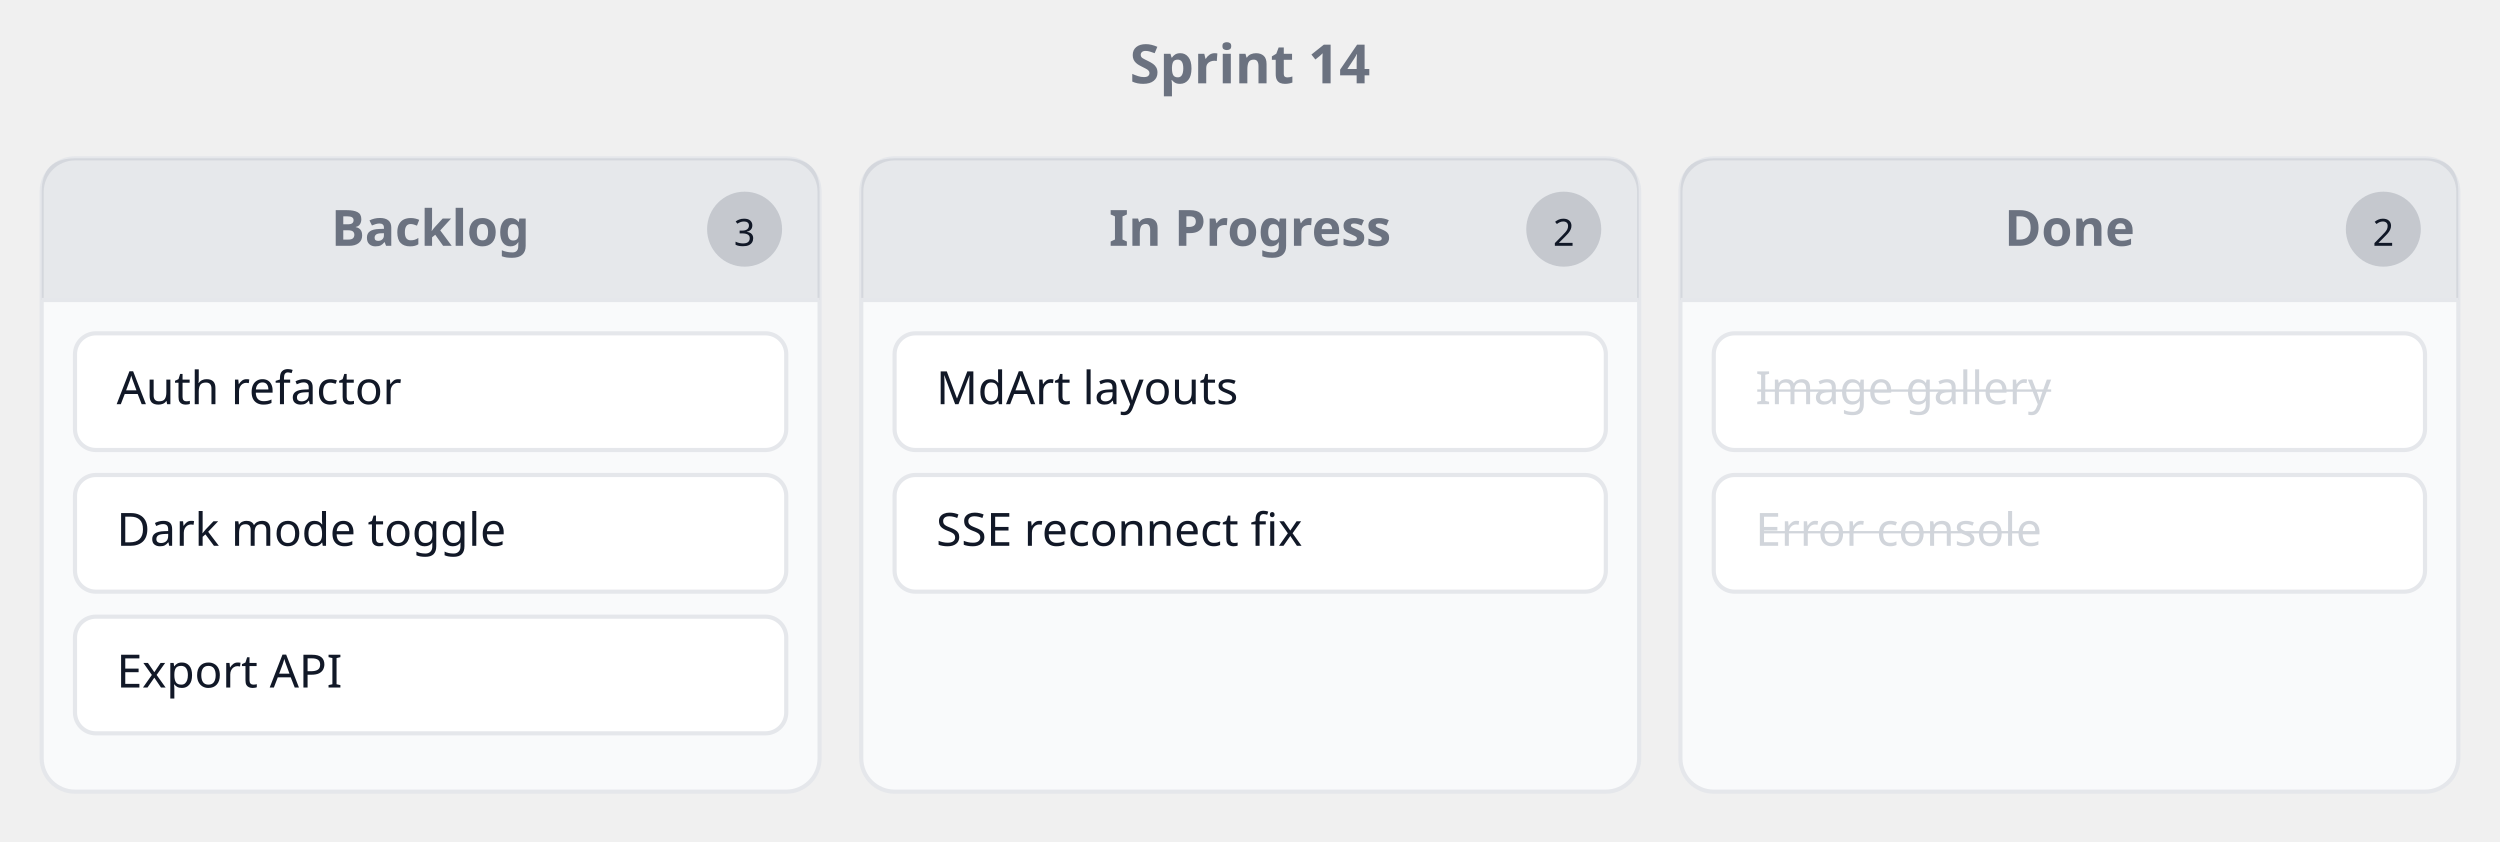
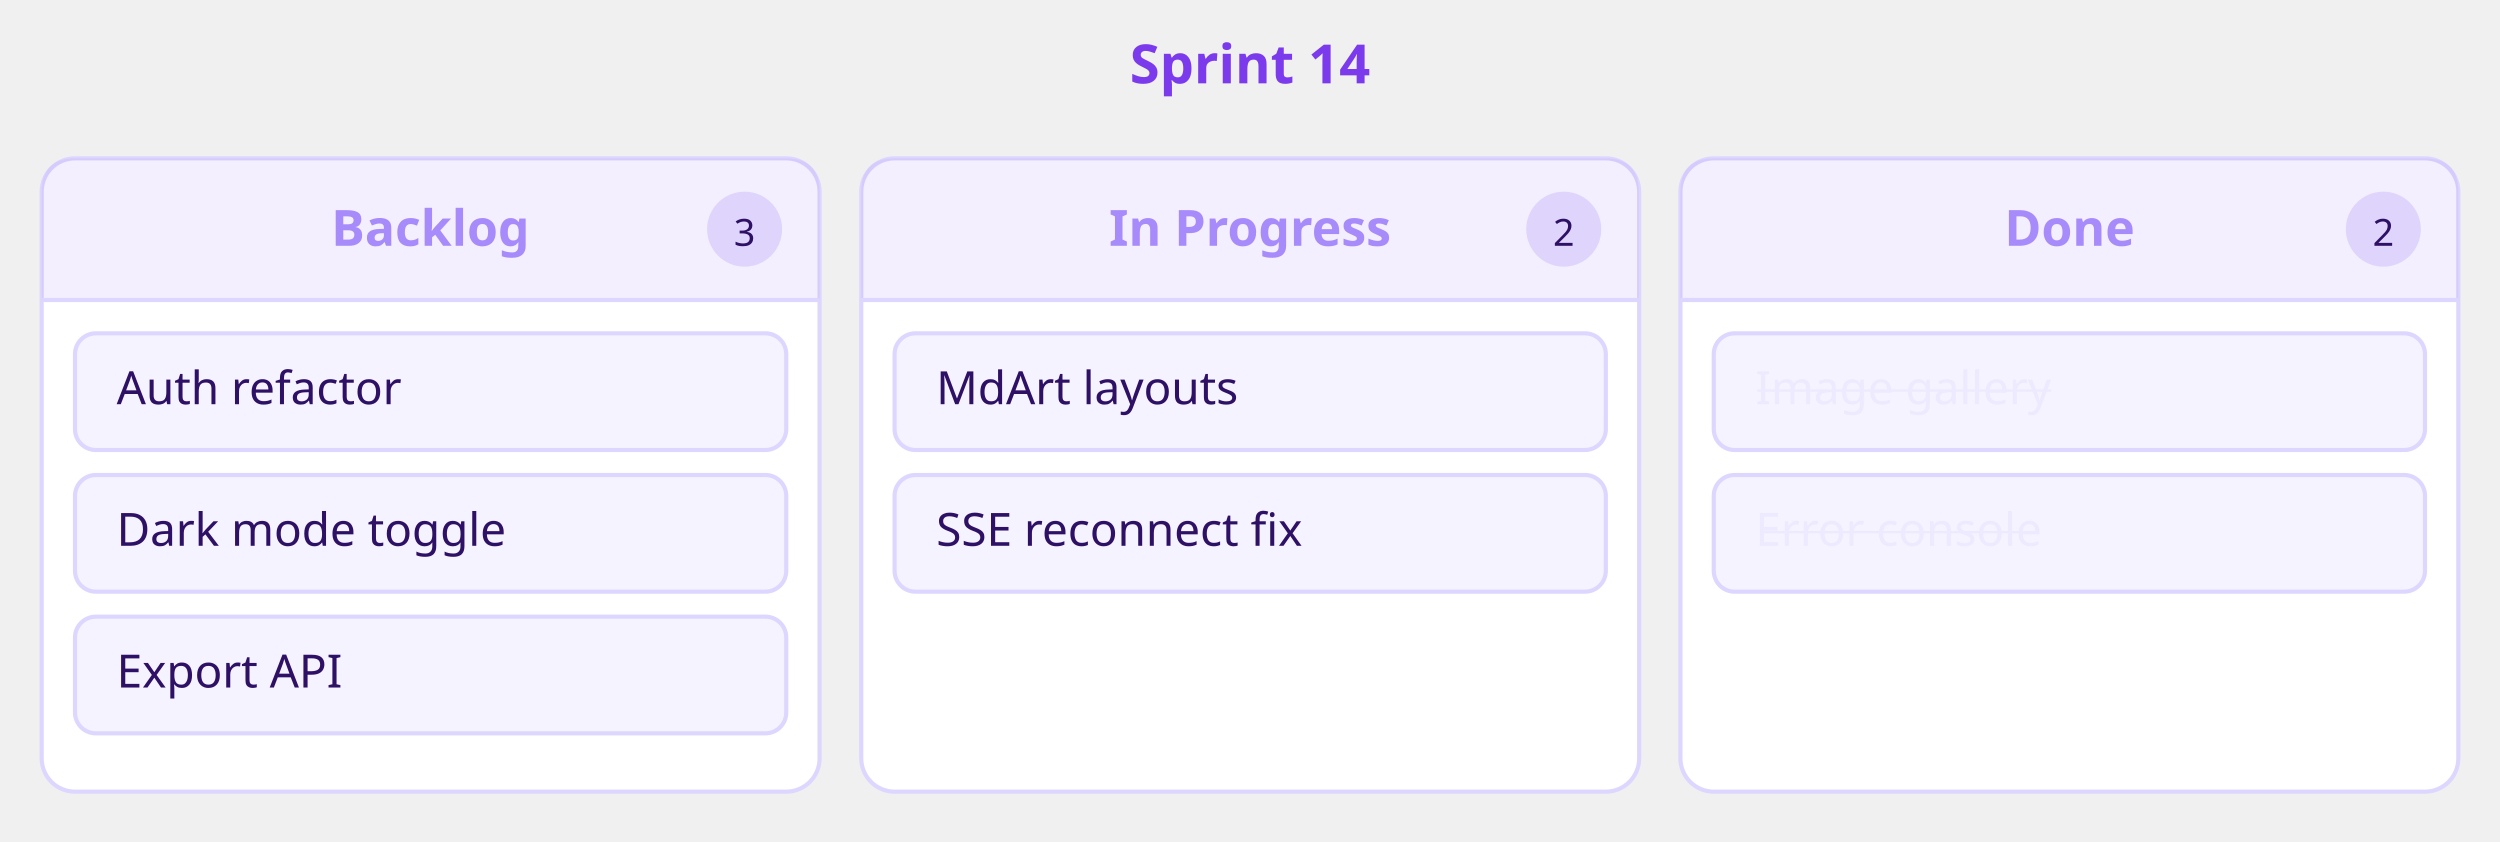
- <svg xmlns="http://www.w3.org/2000/svg" viewBox="0 0 600 202" style="width:100%;height:auto;background:#ffffff;border-radius:8px">
-   <text x="300" y="20" text-anchor="middle" font-size="13" fill="#6b7280" font-family="system-ui,sans-serif" font-weight="600">Sprint 14</text>
-   <rect x="10.0" y="38.0" width="186.7" height="152" rx="8" fill="#f9fafb" stroke="#e5e7eb" stroke-width="1" />
-   <path d="M18.0,38.0 Q10.0,38.0 10.0,46.0 L10.0,72.0 L196.7,72.0 L196.7,46.0 Q196.7,38.0 188.7,38.0 Z" fill="#6b728022" />
-   <text x="103.3" y="59.0" text-anchor="middle" font-size="12" fill="#6b7280" font-family="system-ui,sans-serif" font-weight="600">Backlog</text>
-   <circle cx="178.7" cy="55.0" r="9" fill="#6b728044" />
-   <text x="178.7" y="59.0" text-anchor="middle" font-size="9" fill="#111827" font-family="system-ui,sans-serif">3</text>
-   <line x1="10" y1="72.0" x2="196.7" y2="72.0" stroke="#e5e7eb" stroke-width="1" />
-   <rect x="18.0" y="80.0" width="170.7" height="28" rx="5" fill="#ffffff" stroke="#e5e7eb" stroke-width="1" />
-   <text x="28.0" y="97.0" font-size="11" fill="#111827" font-family="system-ui,sans-serif">Auth refactor</text>
-   <rect x="18.0" y="114.0" width="170.7" height="28" rx="5" fill="#ffffff" stroke="#e5e7eb" stroke-width="1" />
-   <text x="28.0" y="131.0" font-size="11" fill="#111827" font-family="system-ui,sans-serif">Dark mode toggle</text>
-   <rect x="18.0" y="148.0" width="170.7" height="28" rx="5" fill="#ffffff" stroke="#e5e7eb" stroke-width="1" />
-   <text x="28.0" y="165.0" font-size="11" fill="#111827" font-family="system-ui,sans-serif">Export API</text>
-   <rect x="206.7" y="38.0" width="186.7" height="152" rx="8" fill="#f9fafb" stroke="#e5e7eb" stroke-width="1" />
-   <path d="M214.7,38.0 Q206.7,38.0 206.7,46.0 L206.7,72.0 L393.3,72.0 L393.3,46.0 Q393.3,38.0 385.3,38.0 Z" fill="#6b728022" />
-   <text x="300.0" y="59.0" text-anchor="middle" font-size="12" fill="#6b7280" font-family="system-ui,sans-serif" font-weight="600">In Progress</text>
-   <circle cx="375.3" cy="55.0" r="9" fill="#6b728044" />
-   <text x="375.3" y="59.0" text-anchor="middle" font-size="9" fill="#111827" font-family="system-ui,sans-serif">2</text>
-   <line x1="206.667" y1="72.0" x2="393.3" y2="72.0" stroke="#e5e7eb" stroke-width="1" />
-   <rect x="214.7" y="80.0" width="170.7" height="28" rx="5" fill="#ffffff" stroke="#e5e7eb" stroke-width="1" />
-   <text x="224.7" y="97.0" font-size="11" fill="#111827" font-family="system-ui,sans-serif">MdArt layouts</text>
-   <rect x="214.7" y="114.0" width="170.7" height="28" rx="5" fill="#ffffff" stroke="#e5e7eb" stroke-width="1" />
-   <text x="224.7" y="131.0" font-size="11" fill="#111827" font-family="system-ui,sans-serif">SSE reconnect fix</text>
-   <rect x="403.3" y="38.0" width="186.7" height="152" rx="8" fill="#f9fafb" stroke="#e5e7eb" stroke-width="1" />
-   <path d="M411.3,38.0 Q403.3,38.0 403.3,46.0 L403.3,72.0 L590.0,72.0 L590.0,46.0 Q590.0,38.0 582.0,38.0 Z" fill="#6b728022" />
-   <text x="496.7" y="59.0" text-anchor="middle" font-size="12" fill="#6b7280" font-family="system-ui,sans-serif" font-weight="600">Done</text>
-   <circle cx="572.0" cy="55.0" r="9" fill="#6b728044" />
-   <text x="572.0" y="59.0" text-anchor="middle" font-size="9" fill="#111827" font-family="system-ui,sans-serif">2</text>
-   <line x1="403.333" y1="72.0" x2="590.0" y2="72.0" stroke="#e5e7eb" stroke-width="1" />
-   <rect x="411.3" y="80.0" width="170.7" height="28" rx="5" fill="#ffffff" stroke="#e5e7eb" stroke-width="1" />
-   <text x="421.3" y="97.0" font-size="11" fill="#d1d5db" font-family="system-ui,sans-serif" text-decoration="line-through">Image gallery</text>
-   <rect x="411.3" y="114.0" width="170.7" height="28" rx="5" fill="#ffffff" stroke="#e5e7eb" stroke-width="1" />
-   <text x="421.3" y="131.0" font-size="11" fill="#d1d5db" font-family="system-ui,sans-serif" text-decoration="line-through">Error console</text>
+ <svg xmlns="http://www.w3.org/2000/svg" viewBox="0 0 600 202" style="width:100%;height:auto;background:#f5f3ff;border-radius:8px">
+   <text x="300" y="20" text-anchor="middle" font-size="13" fill="#7c3aed" font-family="system-ui,sans-serif" font-weight="600">Sprint 14</text>
+   <rect x="10.0" y="38.0" width="186.7" height="152" rx="8" fill="#ffffff" stroke="#ddd6fe" stroke-width="1" />
+   <path d="M18.0,38.0 Q10.0,38.0 10.0,46.0 L10.0,72.0 L196.7,72.0 L196.7,46.0 Q196.7,38.0 188.7,38.0 Z" fill="#a78bfa22" />
+   <text x="103.3" y="59.0" text-anchor="middle" font-size="12" fill="#a78bfa" font-family="system-ui,sans-serif" font-weight="600">Backlog</text>
+   <circle cx="178.7" cy="55.0" r="9" fill="#a78bfa44" />
+   <text x="178.7" y="59.0" text-anchor="middle" font-size="9" fill="#2e1065" font-family="system-ui,sans-serif">3</text>
+   <line x1="10" y1="72.0" x2="196.7" y2="72.0" stroke="#ddd6fe" stroke-width="1" />
+   <rect x="18.0" y="80.0" width="170.7" height="28" rx="5" fill="#f5f3ff" stroke="#ddd6fe" stroke-width="1" />
+   <text x="28.0" y="97.0" font-size="11" fill="#2e1065" font-family="system-ui,sans-serif">Auth refactor</text>
+   <rect x="18.0" y="114.0" width="170.7" height="28" rx="5" fill="#f5f3ff" stroke="#ddd6fe" stroke-width="1" />
+   <text x="28.0" y="131.0" font-size="11" fill="#2e1065" font-family="system-ui,sans-serif">Dark mode toggle</text>
+   <rect x="18.0" y="148.0" width="170.7" height="28" rx="5" fill="#f5f3ff" stroke="#ddd6fe" stroke-width="1" />
+   <text x="28.0" y="165.0" font-size="11" fill="#2e1065" font-family="system-ui,sans-serif">Export API</text>
+   <rect x="206.7" y="38.0" width="186.7" height="152" rx="8" fill="#ffffff" stroke="#ddd6fe" stroke-width="1" />
+   <path d="M214.7,38.0 Q206.7,38.0 206.7,46.0 L206.7,72.0 L393.3,72.0 L393.3,46.0 Q393.3,38.0 385.3,38.0 Z" fill="#a78bfa22" />
+   <text x="300.0" y="59.0" text-anchor="middle" font-size="12" fill="#a78bfa" font-family="system-ui,sans-serif" font-weight="600">In Progress</text>
+   <circle cx="375.3" cy="55.0" r="9" fill="#a78bfa44" />
+   <text x="375.3" y="59.0" text-anchor="middle" font-size="9" fill="#2e1065" font-family="system-ui,sans-serif">2</text>
+   <line x1="206.667" y1="72.0" x2="393.3" y2="72.0" stroke="#ddd6fe" stroke-width="1" />
+   <rect x="214.7" y="80.0" width="170.7" height="28" rx="5" fill="#f5f3ff" stroke="#ddd6fe" stroke-width="1" />
+   <text x="224.7" y="97.0" font-size="11" fill="#2e1065" font-family="system-ui,sans-serif">MdArt layouts</text>
+   <rect x="214.7" y="114.0" width="170.7" height="28" rx="5" fill="#f5f3ff" stroke="#ddd6fe" stroke-width="1" />
+   <text x="224.7" y="131.0" font-size="11" fill="#2e1065" font-family="system-ui,sans-serif">SSE reconnect fix</text>
+   <rect x="403.3" y="38.0" width="186.7" height="152" rx="8" fill="#ffffff" stroke="#ddd6fe" stroke-width="1" />
+   <path d="M411.3,38.0 Q403.3,38.0 403.3,46.0 L403.3,72.0 L590.0,72.0 L590.0,46.0 Q590.0,38.0 582.0,38.0 Z" fill="#a78bfa22" />
+   <text x="496.7" y="59.0" text-anchor="middle" font-size="12" fill="#a78bfa" font-family="system-ui,sans-serif" font-weight="600">Done</text>
+   <circle cx="572.0" cy="55.0" r="9" fill="#a78bfa44" />
+   <text x="572.0" y="59.0" text-anchor="middle" font-size="9" fill="#2e1065" font-family="system-ui,sans-serif">2</text>
+   <line x1="403.333" y1="72.0" x2="590.0" y2="72.0" stroke="#ddd6fe" stroke-width="1" />
+   <rect x="411.3" y="80.0" width="170.7" height="28" rx="5" fill="#f5f3ff" stroke="#ddd6fe" stroke-width="1" />
+   <text x="421.3" y="97.0" font-size="11" fill="#ede9fe" font-family="system-ui,sans-serif" text-decoration="line-through">Image gallery</text>
+   <rect x="411.3" y="114.0" width="170.7" height="28" rx="5" fill="#f5f3ff" stroke="#ddd6fe" stroke-width="1" />
+   <text x="421.3" y="131.0" font-size="11" fill="#ede9fe" font-family="system-ui,sans-serif" text-decoration="line-through">Error console</text>
</svg>
